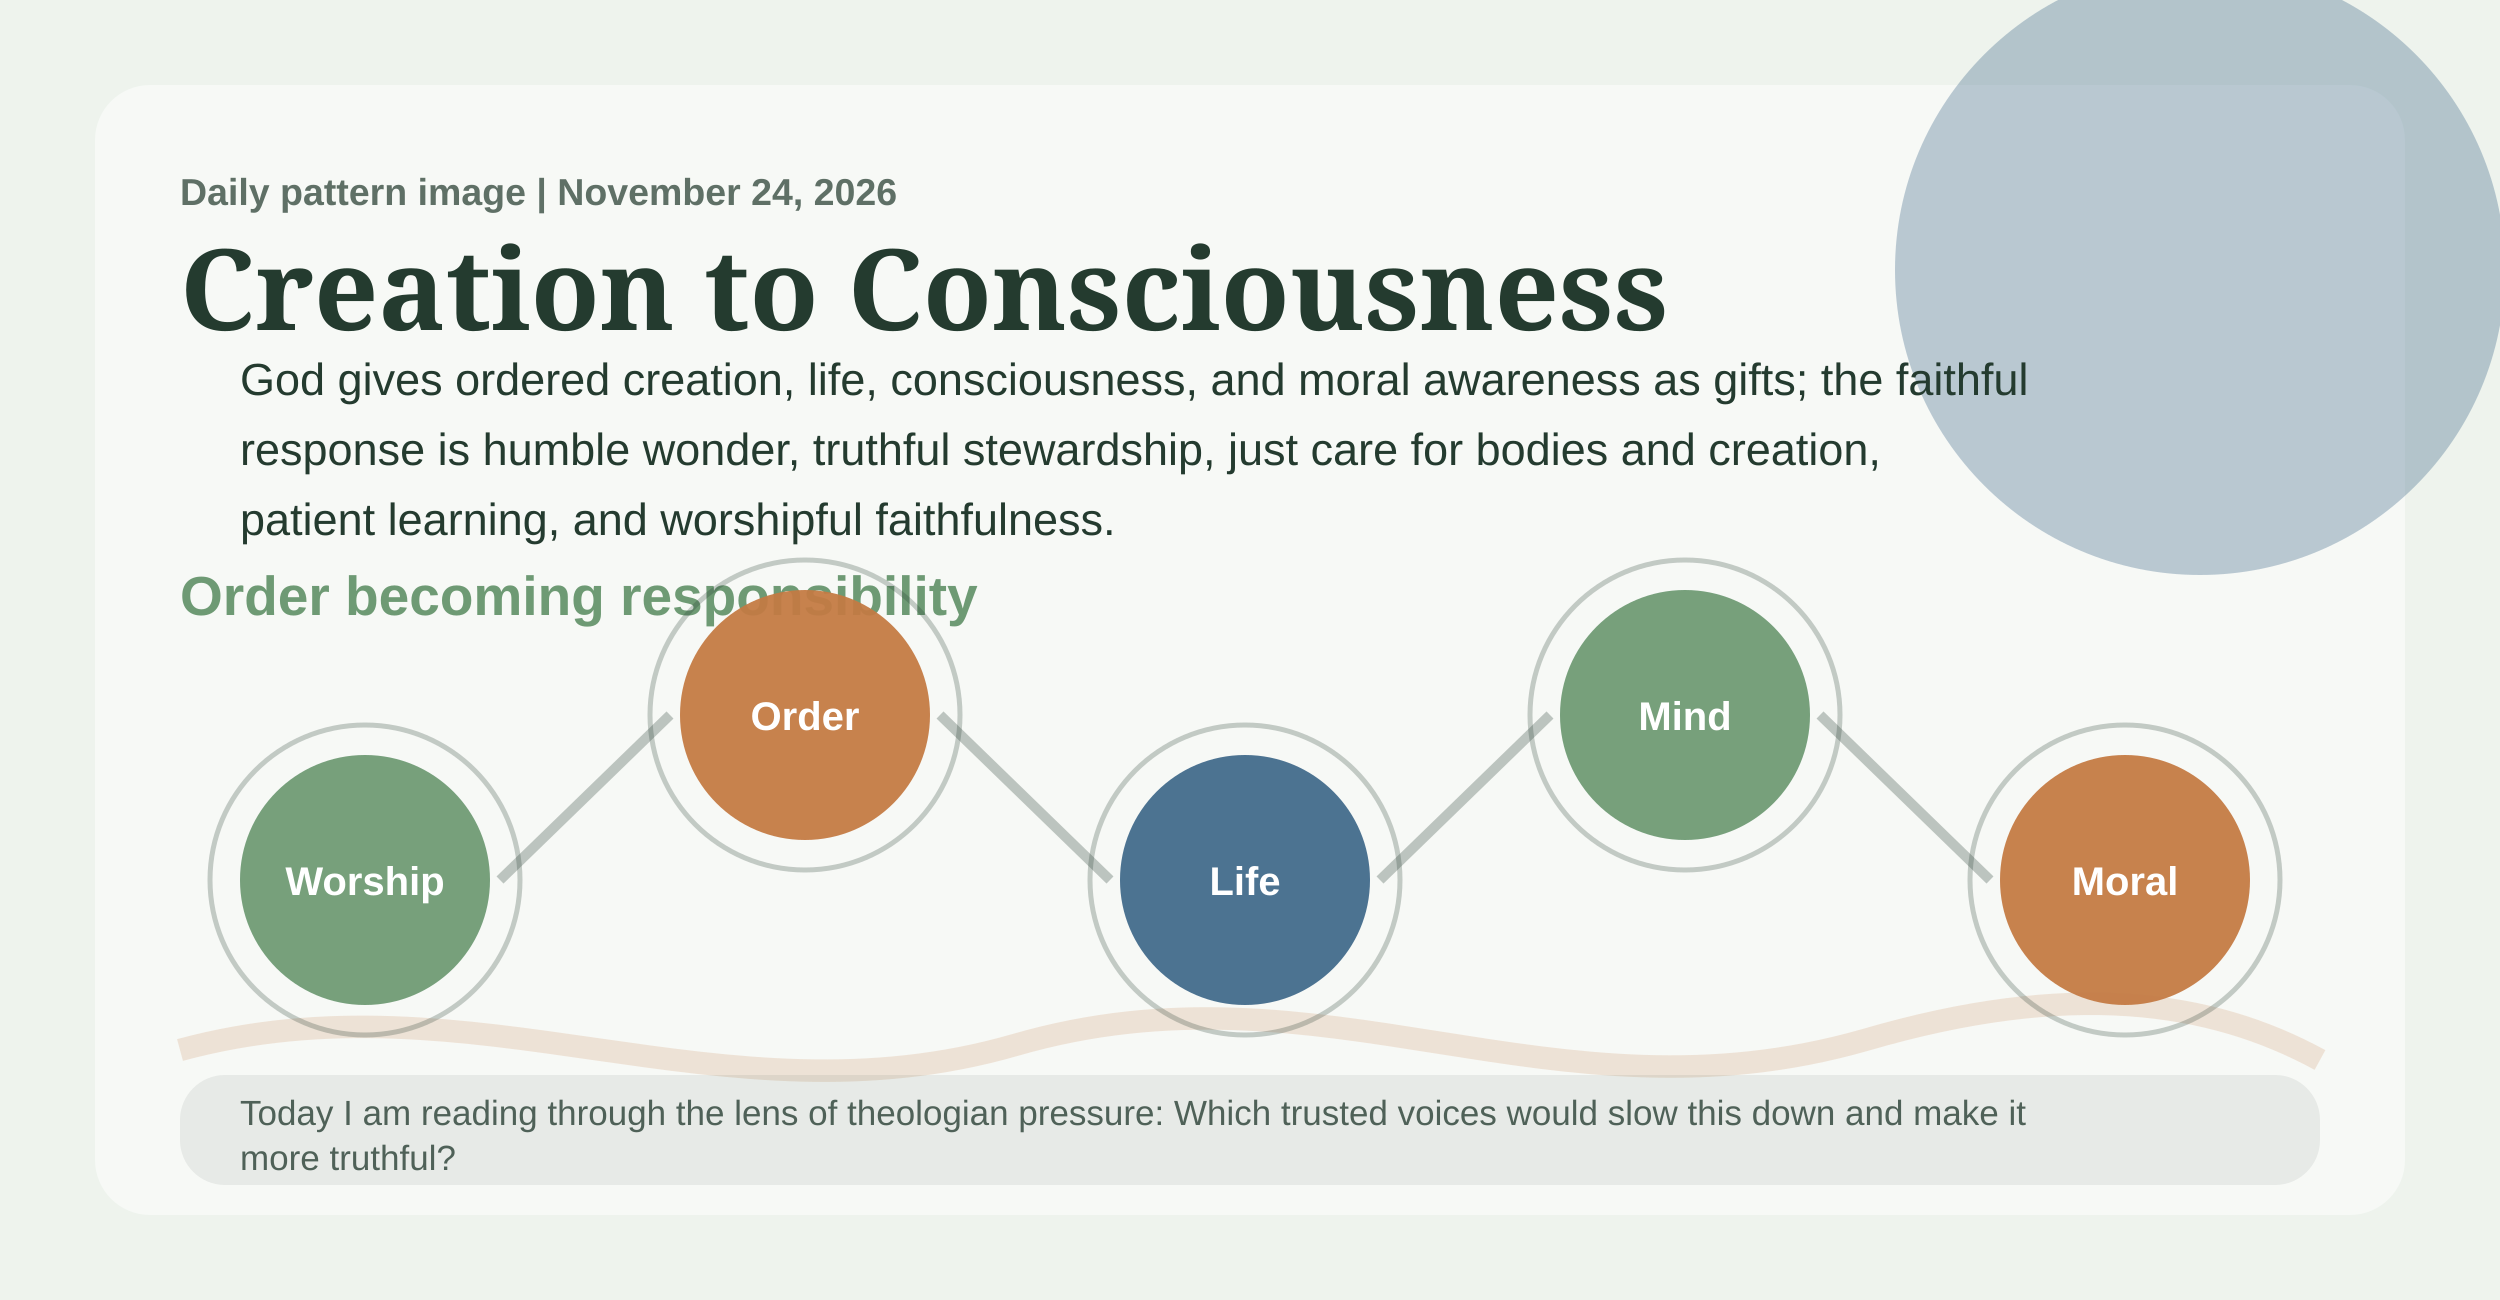
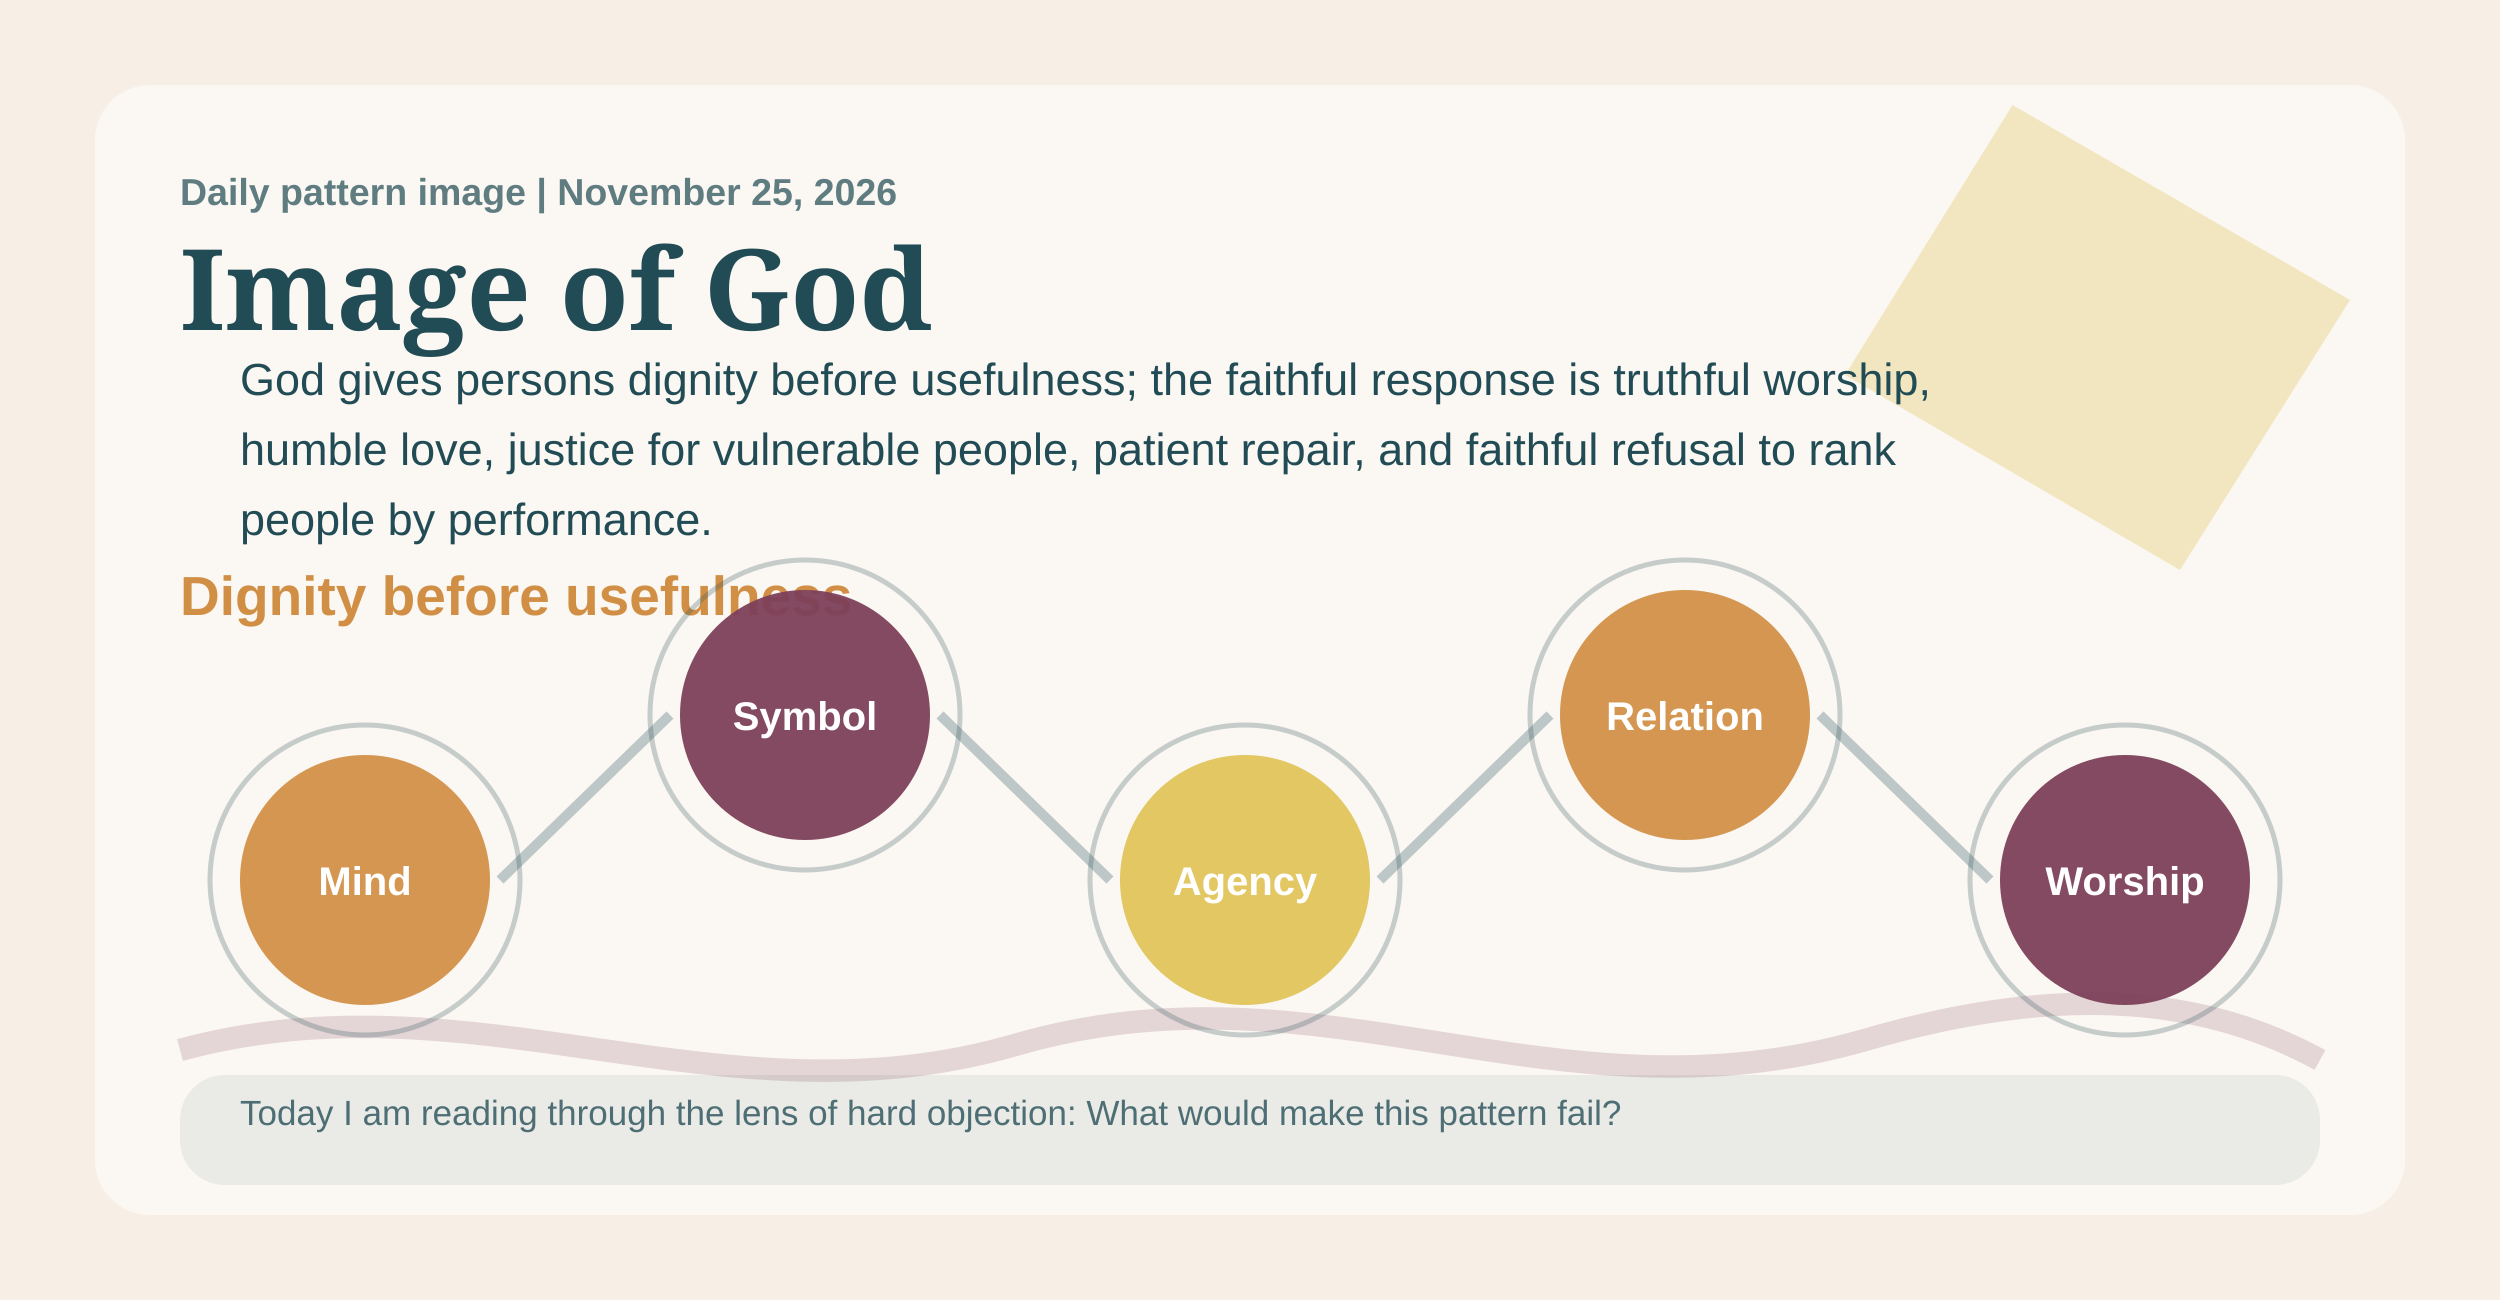
<svg xmlns="http://www.w3.org/2000/svg" width="1000" height="520" viewBox="0 0 1000 520" role="img" aria-labelledby="title desc">
  <style>
-     .eyebrow { font: 700 15px Arial, sans-serif; letter-spacing: 0; fill: #243b2f; opacity: 0.72; }
-     .title { font: 700 45px Georgia, serif; letter-spacing: 0; fill: #243b2f; }
-     .subtitle { font: 700 22px Arial, sans-serif; letter-spacing: 0; fill: #6e9a74; }
-     .body { font: 18px Arial, sans-serif; letter-spacing: 0; fill: #243b2f; }
-     .small { font: 14px Arial, sans-serif; letter-spacing: 0; fill: #243b2f; opacity: 0.78; }
+     .eyebrow { font: 700 15px Arial, sans-serif; letter-spacing: 0; fill: #224c55; opacity: 0.72; }
+     .title { font: 700 45px Georgia, serif; letter-spacing: 0; fill: #224c55; }
+     .subtitle { font: 700 22px Arial, sans-serif; letter-spacing: 0; fill: #d18f46; }
+     .body { font: 18px Arial, sans-serif; letter-spacing: 0; fill: #224c55; }
+     .small { font: 14px Arial, sans-serif; letter-spacing: 0; fill: #224c55; opacity: 0.78; }
    .node { font: 700 16px Arial, sans-serif; letter-spacing: 0; fill: #ffffff; }
  </style>
-   <rect width="1000" height="520" fill="#eef3ed" />
+   <rect width="1000" height="520" fill="#f7efe5" />
  <rect x="38" y="34" width="924" height="452" rx="22" fill="#ffffff" opacity="0.50" />
-   <circle cx="880" cy="108" r="122" fill="#416a8b" opacity="0.34" />
-   <path d="M72 420 C190 388 288 452 406 418 C530 382 620 452 746 416 C828 392 884 400 928 424" fill="none" stroke="#c47a43" stroke-width="9" opacity="0.18" />
-   <text x="72" y="82" class="eyebrow">Daily pattern image | November 24, 2026</text>
-   <text x="72" y="132" class="title">Creation to Consciousness</text>
-   <text x="72" y="246" class="subtitle">Order becoming responsibility</text>
-   <text x="96" y="158" class="body">God gives ordered creation, life, consciousness, and moral awareness as gifts; the faithful</text>
-   <text x="96" y="186" class="body">response is humble wonder, truthful stewardship, just care for bodies and creation,</text>
-   <text x="96" y="214" class="body">patient learning, and worshipful faithfulness.</text>
-   <line x1="200" y1="352" x2="268" y2="286" stroke="#243b2f" stroke-width="4" opacity="0.28" />
-   <line x1="376" y1="286" x2="444" y2="352" stroke="#243b2f" stroke-width="4" opacity="0.28" />
-   <line x1="552" y1="352" x2="620" y2="286" stroke="#243b2f" stroke-width="4" opacity="0.28" />
-   <line x1="728" y1="286" x2="796" y2="352" stroke="#243b2f" stroke-width="4" opacity="0.28" />
-   <circle cx="146" cy="352" r="50" fill="#6e9a74" opacity="0.94" />
-   <circle cx="146" cy="352" r="62" fill="none" stroke="#243b2f" stroke-width="2" opacity="0.25" />
-   <text x="146" y="358" text-anchor="middle" class="node">Worship</text>
-   <circle cx="322" cy="286" r="50" fill="#c47a43" opacity="0.94" />
-   <circle cx="322" cy="286" r="62" fill="none" stroke="#243b2f" stroke-width="2" opacity="0.25" />
-   <text x="322" y="292" text-anchor="middle" class="node">Order</text>
-   <circle cx="498" cy="352" r="50" fill="#416a8b" opacity="0.94" />
-   <circle cx="498" cy="352" r="62" fill="none" stroke="#243b2f" stroke-width="2" opacity="0.25" />
-   <text x="498" y="358" text-anchor="middle" class="node">Life</text>
-   <circle cx="674" cy="286" r="50" fill="#6e9a74" opacity="0.94" />
-   <circle cx="674" cy="286" r="62" fill="none" stroke="#243b2f" stroke-width="2" opacity="0.25" />
-   <text x="674" y="292" text-anchor="middle" class="node">Mind</text>
-   <circle cx="850" cy="352" r="50" fill="#c47a43" opacity="0.94" />
-   <circle cx="850" cy="352" r="62" fill="none" stroke="#243b2f" stroke-width="2" opacity="0.25" />
-   <text x="850" y="358" text-anchor="middle" class="node">Moral</text>
-   <rect x="72" y="430" width="856" height="44" rx="18" fill="#243b2f" opacity="0.08" />
-   <text x="96" y="450" class="small">Today I am reading through the lens of theologian pressure: Which trusted voices would slow this down and make it</text>
-   <text x="96" y="468" class="small">more truthful?</text>
+   <path d="M805 42 L940 120 L872 228 L738 150 Z" fill="#e0c35a" opacity="0.33" />
+   <path d="M72 420 C190 388 288 452 406 418 C530 382 620 452 746 416 C828 392 884 400 928 424" fill="none" stroke="#7c3f58" stroke-width="9" opacity="0.18" />
+   <text x="72" y="82" class="eyebrow">Daily pattern image | November 25, 2026</text>
+   <text x="72" y="132" class="title">Image of God</text>
+   <text x="72" y="246" class="subtitle">Dignity before usefulness</text>
+   <text x="96" y="158" class="body">God gives persons dignity before usefulness; the faithful response is truthful worship,</text>
+   <text x="96" y="186" class="body">humble love, justice for vulnerable people, patient repair, and faithful refusal to rank</text>
+   <text x="96" y="214" class="body">people by performance.</text>
+   <line x1="200" y1="352" x2="268" y2="286" stroke="#224c55" stroke-width="4" opacity="0.28" />
+   <line x1="376" y1="286" x2="444" y2="352" stroke="#224c55" stroke-width="4" opacity="0.28" />
+   <line x1="552" y1="352" x2="620" y2="286" stroke="#224c55" stroke-width="4" opacity="0.28" />
+   <line x1="728" y1="286" x2="796" y2="352" stroke="#224c55" stroke-width="4" opacity="0.28" />
+   <circle cx="146" cy="352" r="50" fill="#d18f46" opacity="0.94" />
+   <circle cx="146" cy="352" r="62" fill="none" stroke="#224c55" stroke-width="2" opacity="0.25" />
+   <text x="146" y="358" text-anchor="middle" class="node">Mind</text>
+   <circle cx="322" cy="286" r="50" fill="#7c3f58" opacity="0.94" />
+   <circle cx="322" cy="286" r="62" fill="none" stroke="#224c55" stroke-width="2" opacity="0.25" />
+   <text x="322" y="292" text-anchor="middle" class="node">Symbol</text>
+   <circle cx="498" cy="352" r="50" fill="#e0c35a" opacity="0.94" />
+   <circle cx="498" cy="352" r="62" fill="none" stroke="#224c55" stroke-width="2" opacity="0.25" />
+   <text x="498" y="358" text-anchor="middle" class="node">Agency</text>
+   <circle cx="674" cy="286" r="50" fill="#d18f46" opacity="0.94" />
+   <circle cx="674" cy="286" r="62" fill="none" stroke="#224c55" stroke-width="2" opacity="0.25" />
+   <text x="674" y="292" text-anchor="middle" class="node">Relation</text>
+   <circle cx="850" cy="352" r="50" fill="#7c3f58" opacity="0.94" />
+   <circle cx="850" cy="352" r="62" fill="none" stroke="#224c55" stroke-width="2" opacity="0.25" />
+   <text x="850" y="358" text-anchor="middle" class="node">Worship</text>
+   <rect x="72" y="430" width="856" height="44" rx="18" fill="#224c55" opacity="0.08" />
+   <text x="96" y="450" class="small">Today I am reading through the lens of hard objection: What would make this pattern fail?</text>
</svg>
